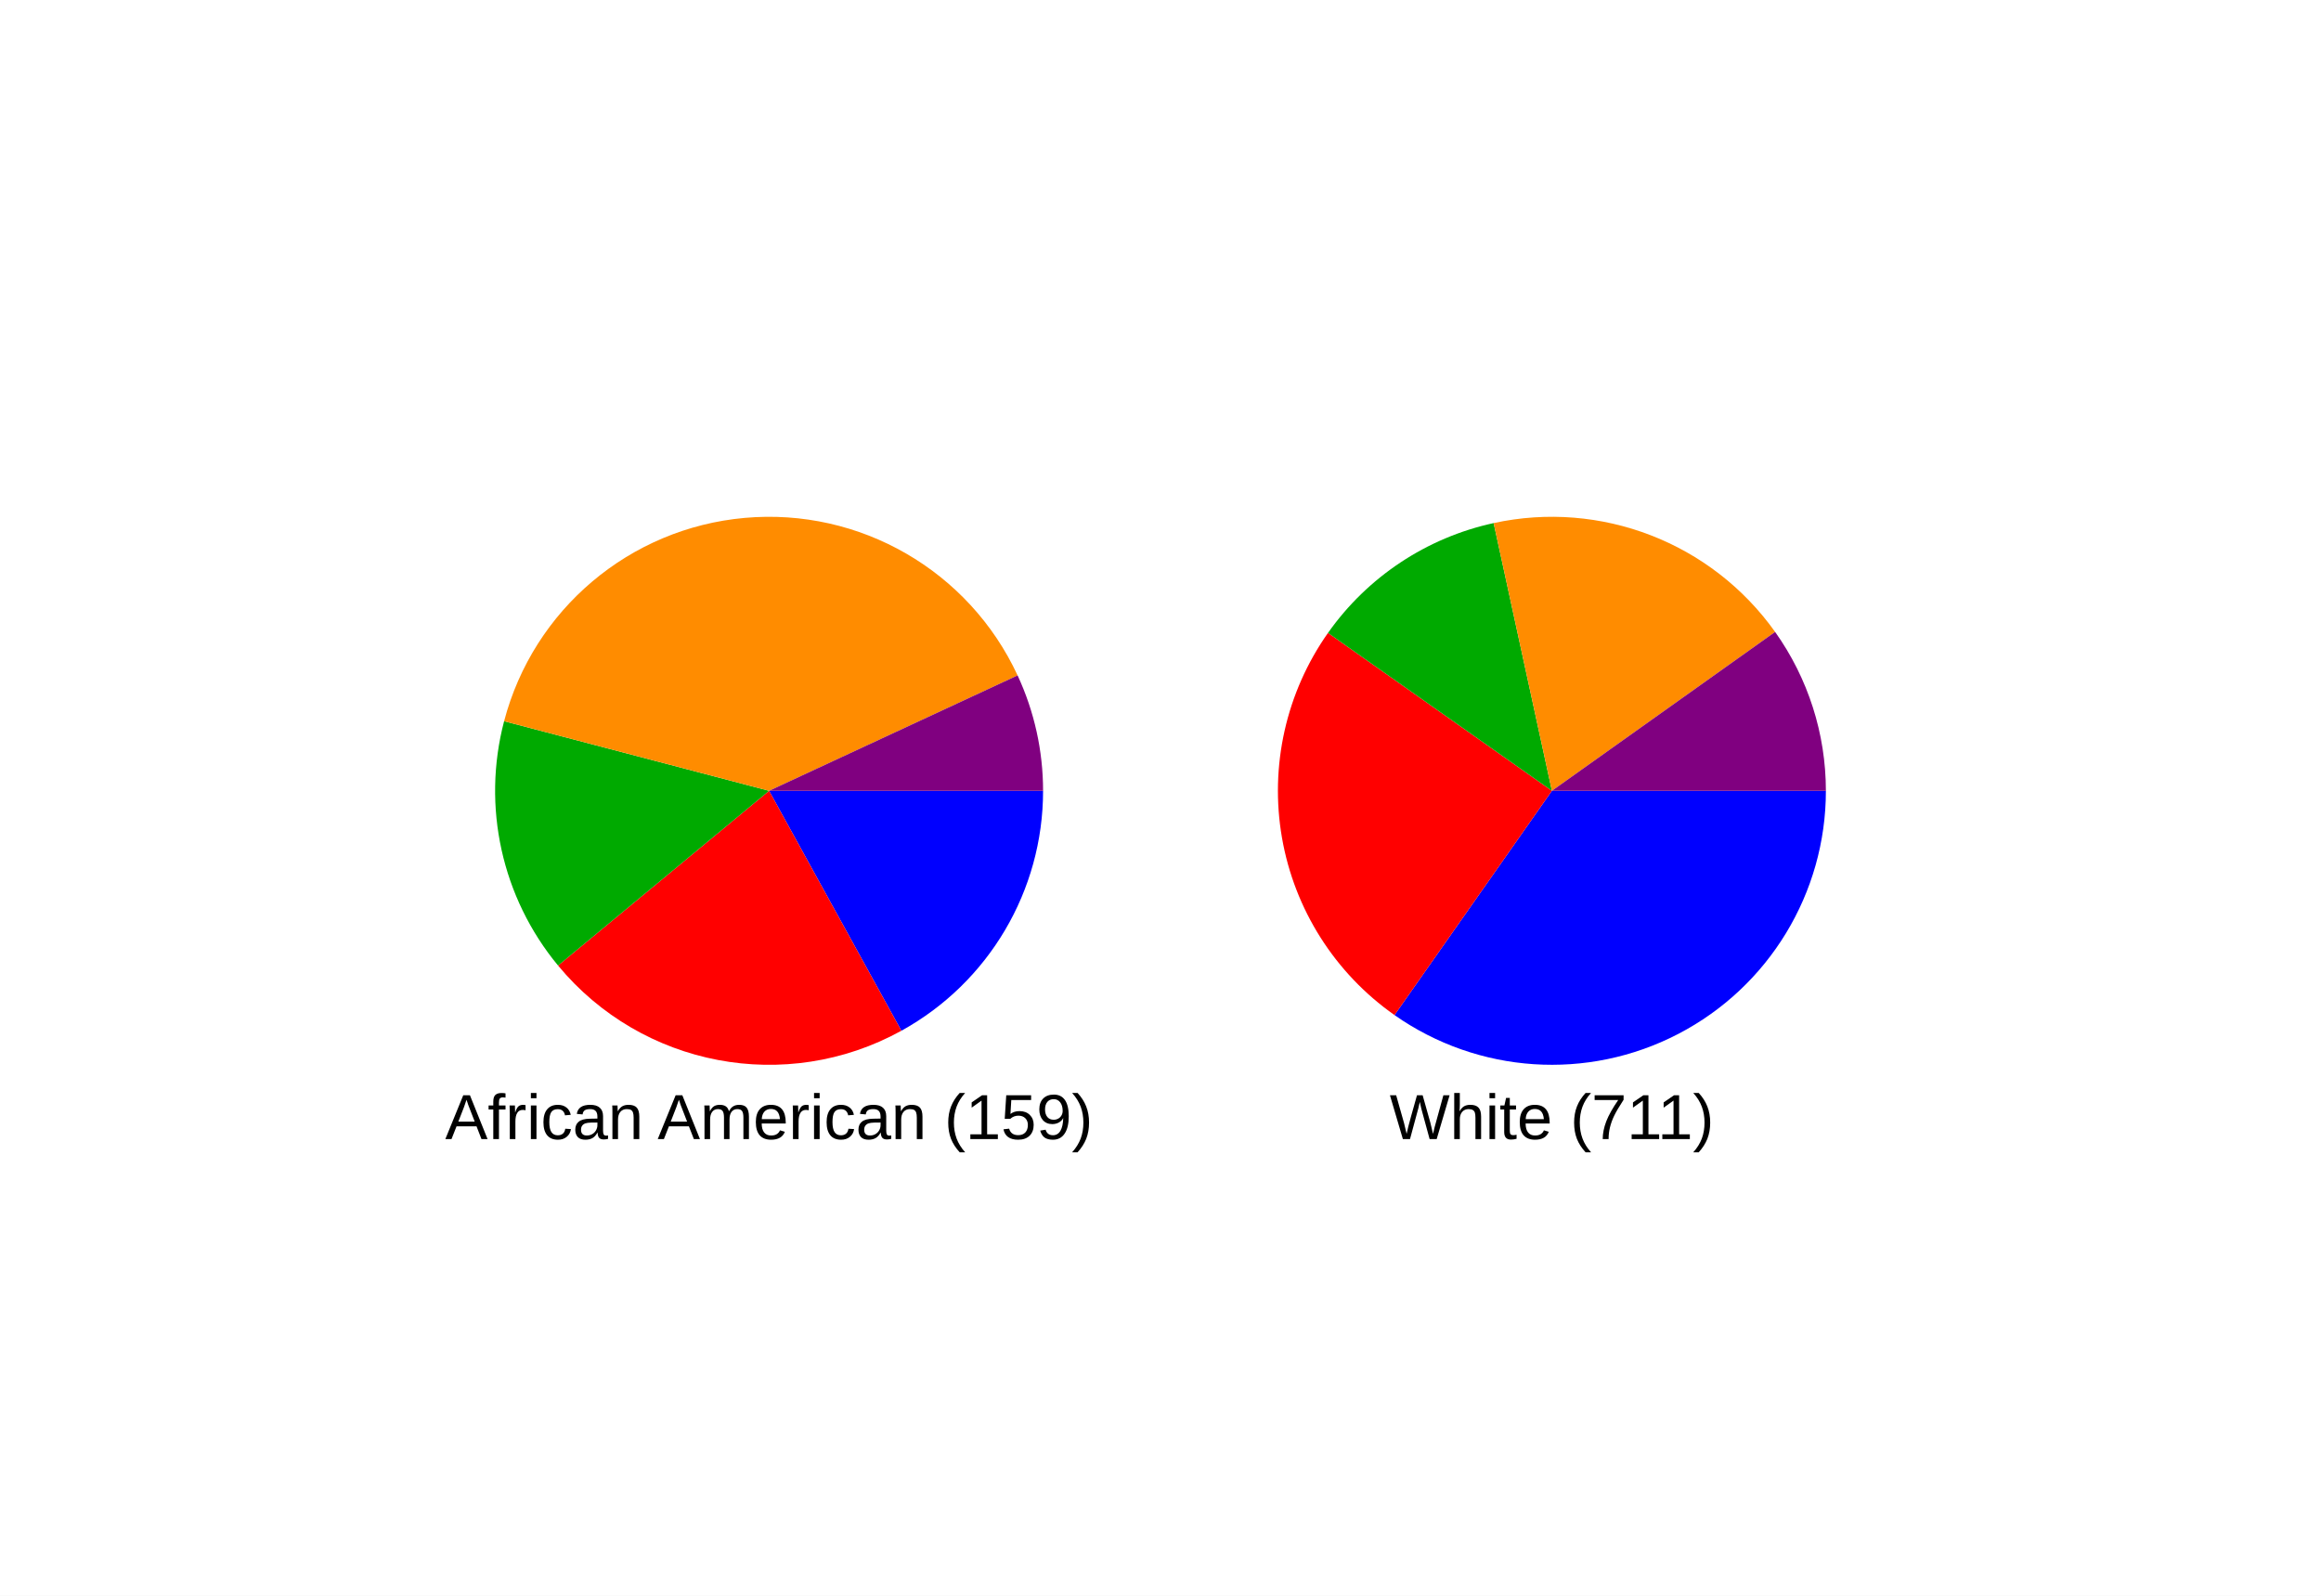
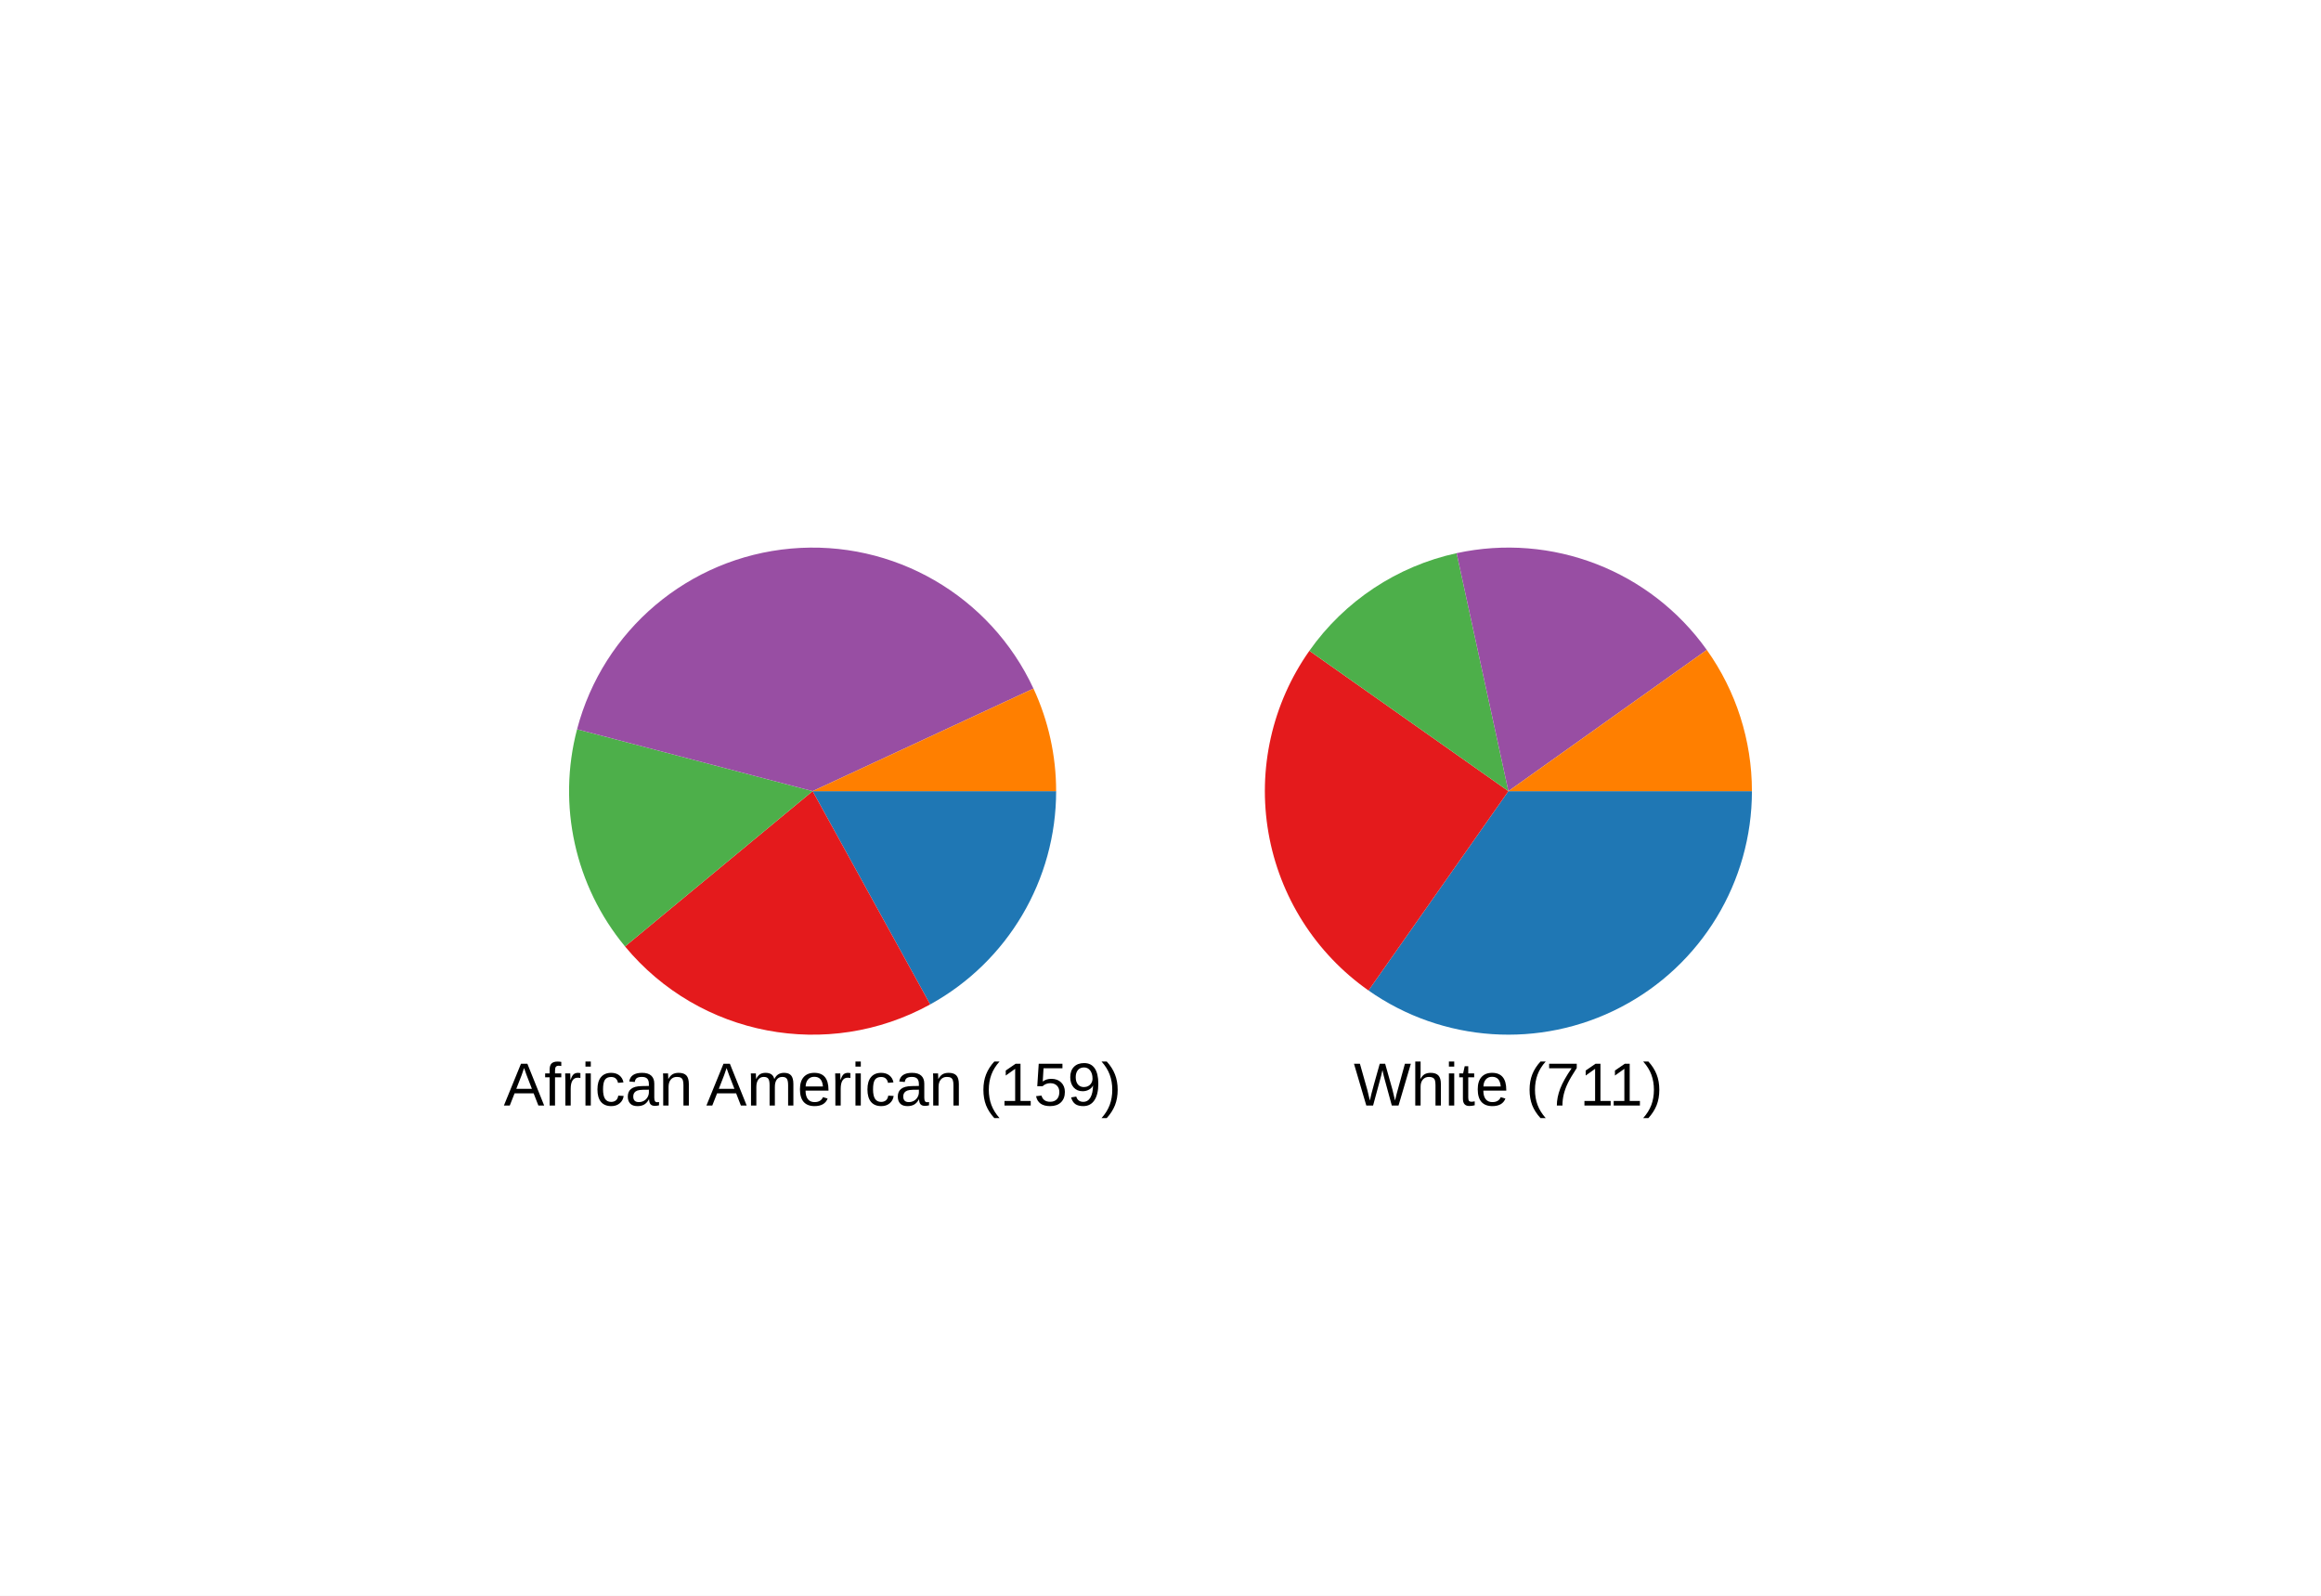
- <svg xmlns="http://www.w3.org/2000/svg" width="320" height="220" viewBox="0 0 320 220" role="img" aria-label="pie example rendered in Graphitix" data-graphitix-welcome-thumbnail="pie" data-preview-source="Graphitix owner-scoped SVG projection" data-source-format="svg" data-inline-ready="true" data-id-prefix="graphitix-welcome-pie-id-" data-export-projection="svg" data-graph-title-suppressed="true" data-proportional-stroke-contract="source-viewport-baked-strokes-v1" data-source-viewport-width="354" data-source-viewport-height="328" data-thumbnail-visual-scale="0.609756097561" data-non-scaling-stroke-count="0" preserveAspectRatio="xMidYMid meet" font-family="Arial, Helvetica, sans-serif">
+ <svg xmlns="http://www.w3.org/2000/svg" width="320" height="220" viewBox="0 0 320 220" role="img" aria-label="pie example rendered in Graphitix" data-graphitix-welcome-thumbnail="pie" data-preview-source="Graphitix owner-scoped SVG projection" data-source-format="svg" data-inline-ready="true" data-id-prefix="graphitix-welcome-pie-id-" data-export-projection="svg" data-graph-title-suppressed="true" data-proportional-stroke-contract="source-viewport-baked-strokes-v1" data-source-viewport-width="330" data-source-viewport-height="344" data-thumbnail-visual-scale="0.581395348837" data-non-scaling-stroke-count="0" preserveAspectRatio="xMidYMid meet" font-family="Arial, Helvetica, sans-serif">
  <rect width="320" height="220" fill="#ffffff" data-welcome-thumbnail-background="true" />
-   <g transform="matrix(0.6097561 0 0 0.6097561 52.07317 10)" data-welcome-thumbnail-content="true">
+   <g transform="matrix(0.5813953 0 0 0.5813953 64.06977 10)" data-welcome-thumbnail-content="true">
    <g id="graphitix-welcome-pie-id-1" transform="matrix(1 0 0 1 0 0)" data-export-physical-projection="materialized">
-       <path d="M 88.5 162.4 L 150.45 162.4 A 61.95 61.95 0 0 1 118.409 216.652 Z" fill="#0000ff" />
-       <path d="M 88.5 162.4 L 118.409 216.652 A 61.95 61.95 0 0 1 40.782 201.907 Z" fill="#ff0000" />
-       <path d="M 88.5 162.4 L 40.782 201.907 A 61.95 61.95 0 0 1 28.582 146.662 Z" fill="#00aa00" />
-       <path d="M 88.5 162.4 L 28.582 146.662 A 61.95 61.95 0 0 1 144.689 136.311 Z" fill="#ff8c00" />
-       <path d="M 88.5 162.4 L 144.689 136.311 A 61.95 61.95 0 0 1 150.45 162.4 Z" fill="#800080" />
-       <path d="M 265.5 162.4 L 327.45 162.4 A 61.95 61.95 0 0 1 229.911 213.107 Z" fill="#0000ff" />
-       <path d="M 265.5 162.4 L 229.911 213.107 A 61.95 61.95 0 0 1 214.872 126.699 Z" fill="#ff0000" />
-       <path d="M 265.5 162.4 L 214.872 126.699 A 61.95 61.95 0 0 1 252.326 101.867 Z" fill="#00aa00" />
-       <path d="M 265.5 162.4 L 252.326 101.867 A 61.95 61.95 0 0 1 315.97 126.476 Z" fill="#ff8c00" />
-       <path d="M 265.5 162.4 L 315.97 126.476 A 61.95 61.95 0 0 1 327.45 162.4 Z" fill="#800080" />
-       <text x="88.5" y="241.15" text-anchor="middle" font-size="14.4" font-family="Arial, Helvetica, sans-serif">African American (159)</text>
-       <text x="265.5" y="241.15" text-anchor="middle" font-size="14.4" font-family="Arial, Helvetica, sans-serif">White (711)</text>
+       <path d="M 82.5 170.4 L 140.25 170.4 A 57.75 57.75 0 0 1 110.381 220.974 Z" fill="#1f77b4" />
+       <path d="M 82.5 170.4 L 110.381 220.974 A 57.75 57.75 0 0 1 38.017 207.229 Z" fill="#e41a1c" />
+       <path d="M 82.5 170.4 L 38.017 207.229 A 57.75 57.75 0 0 1 26.645 155.729 Z" fill="#4daf4a" />
+       <path d="M 82.5 170.4 L 26.645 155.729 A 57.75 57.75 0 0 1 134.879 146.08 Z" fill="#984ea3" />
+       <path d="M 82.5 170.4 L 134.879 146.08 A 57.75 57.75 0 0 1 140.25 170.4 Z" fill="#ff7f00" />
+       <path d="M 247.5 170.4 L 305.25 170.4 A 57.75 57.75 0 0 1 214.324 217.669 Z" fill="#1f77b4" />
+       <path d="M 247.5 170.4 L 214.324 217.669 A 57.75 57.75 0 0 1 200.304 137.119 Z" fill="#e41a1c" />
+       <path d="M 247.5 170.4 L 200.304 137.119 A 57.75 57.75 0 0 1 235.219 113.971 Z" fill="#4daf4a" />
+       <path d="M 247.5 170.4 L 235.219 113.971 A 57.75 57.75 0 0 1 294.548 136.911 Z" fill="#984ea3" />
+       <path d="M 247.5 170.4 L 294.548 136.911 A 57.75 57.75 0 0 1 305.25 170.4 Z" fill="#ff7f00" />
+       <text x="82.5" y="244.95" text-anchor="middle" font-size="14.4" font-family="Arial, Helvetica, sans-serif">African American (159)</text>
+       <text x="247.5" y="244.95" text-anchor="middle" font-size="14.4" font-family="Arial, Helvetica, sans-serif">White (711)</text>
    </g>
  </g>
</svg>
